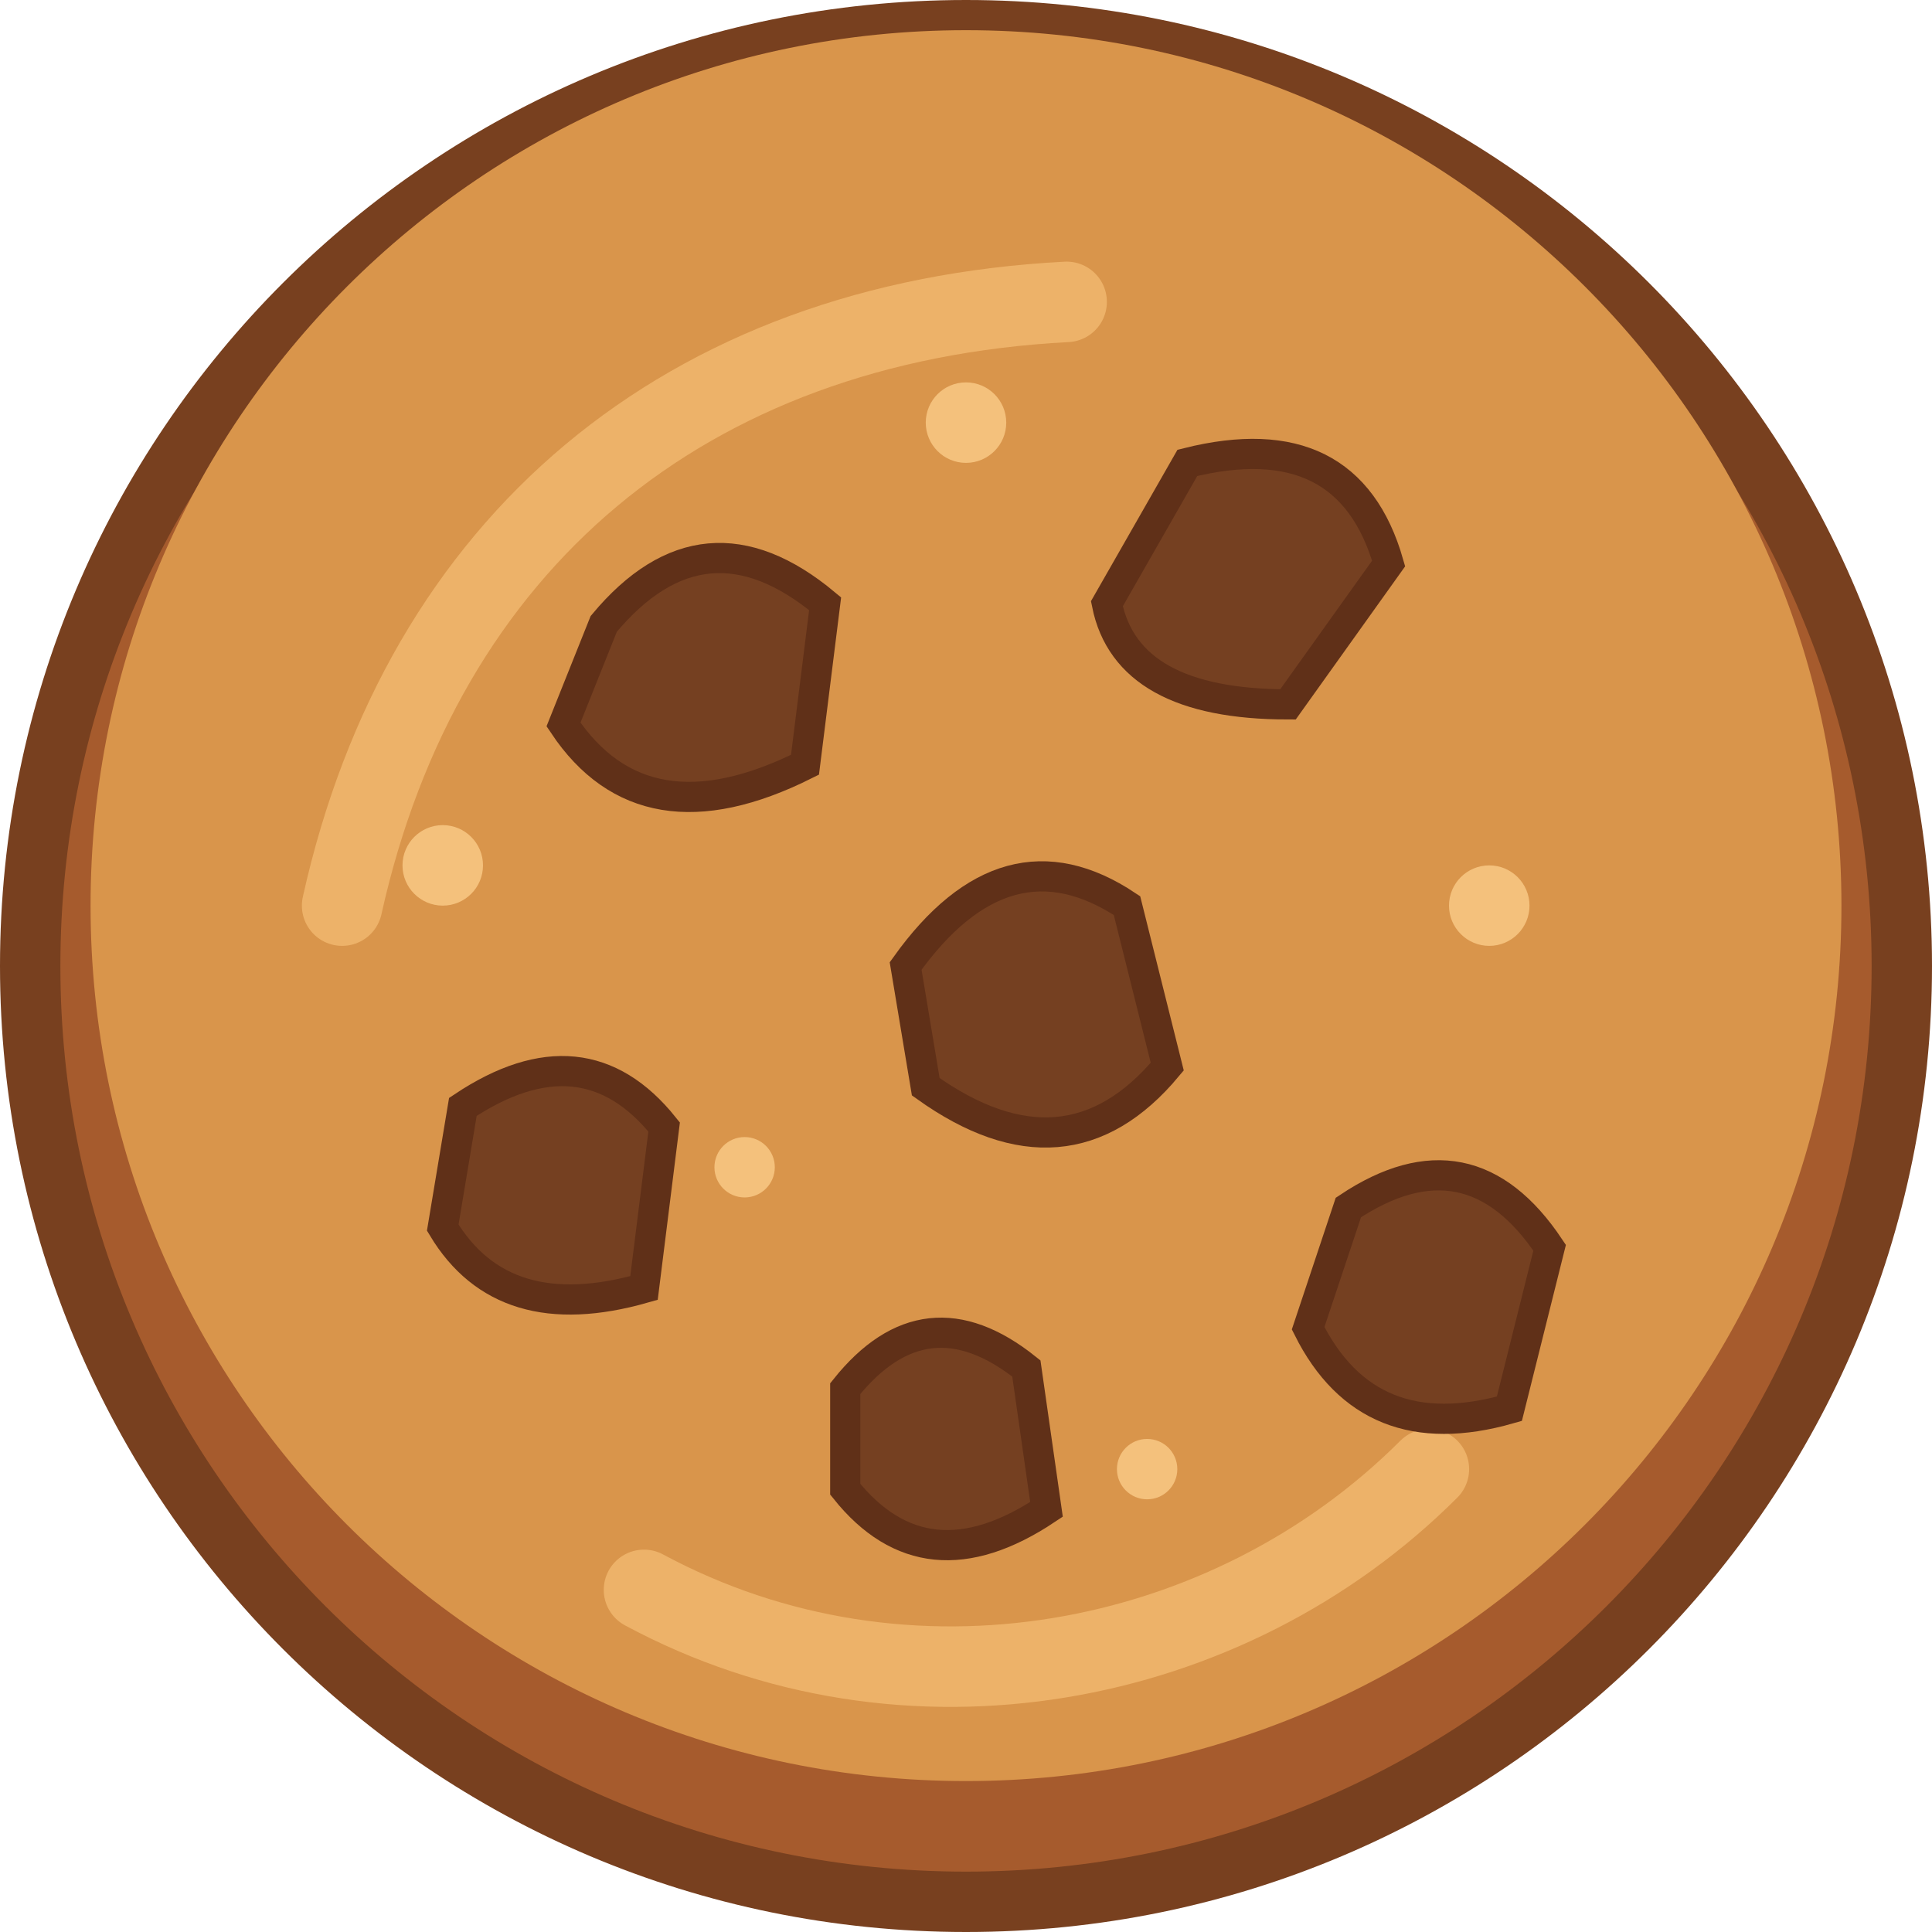
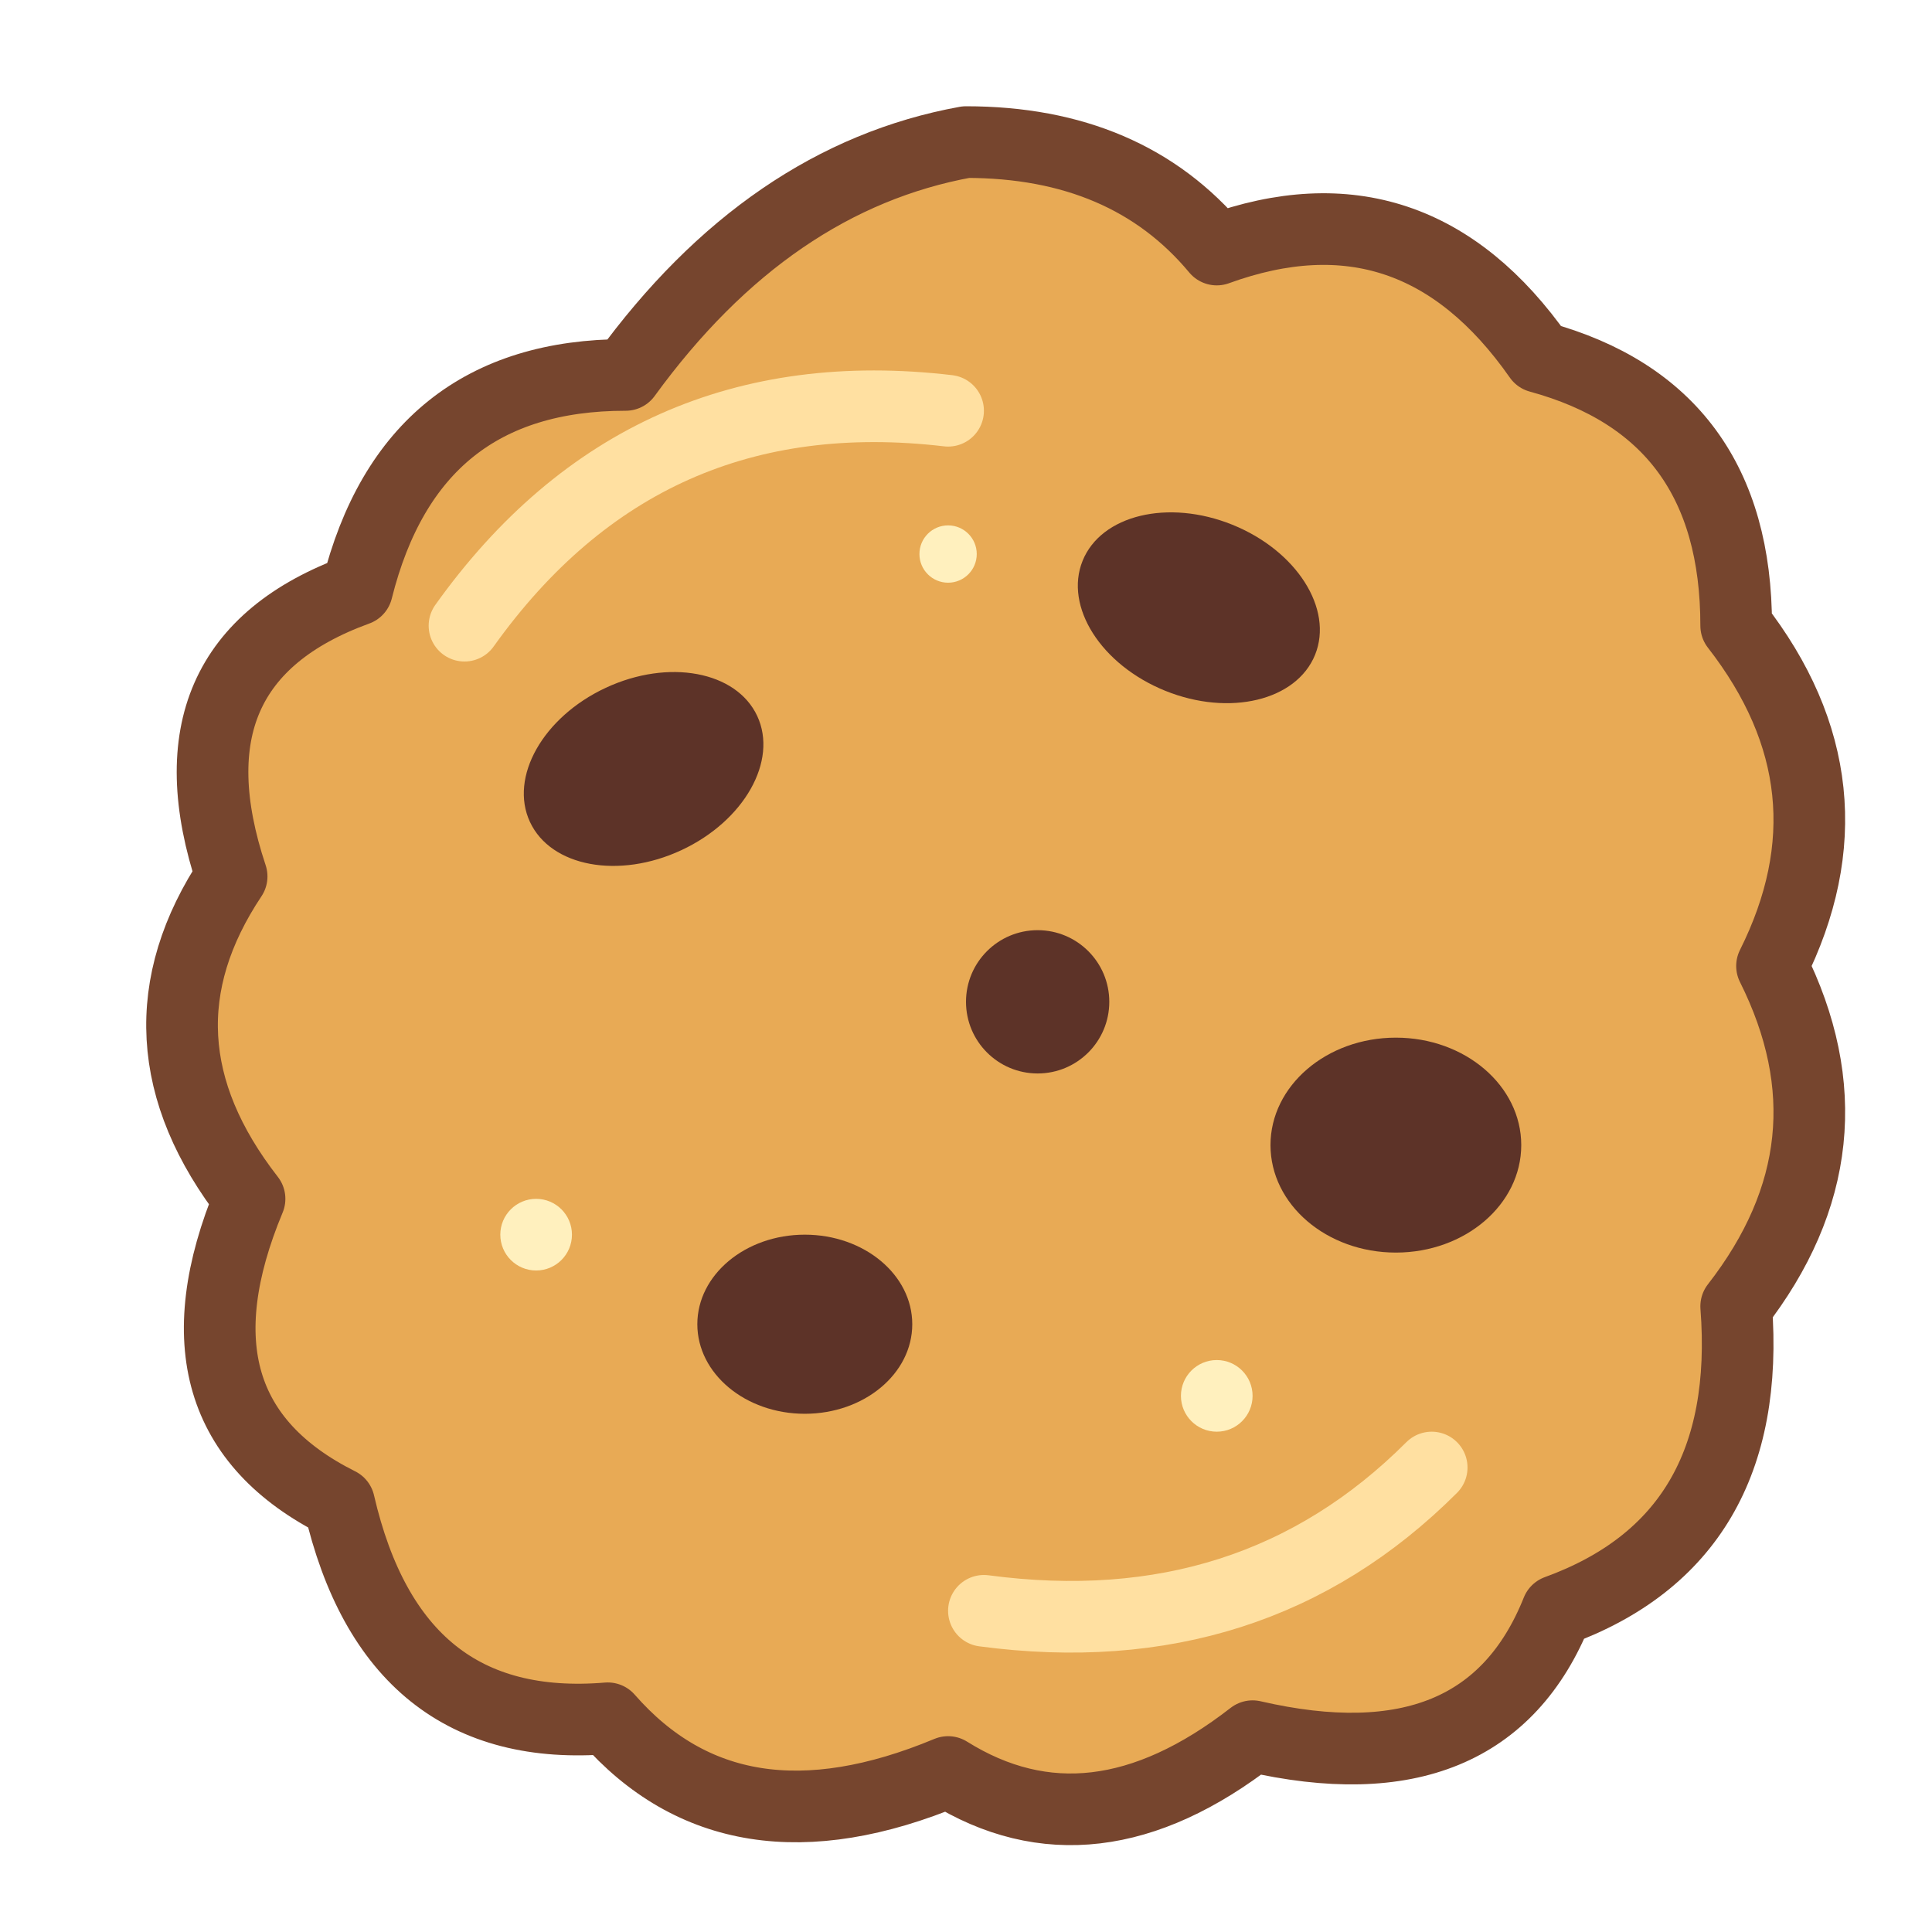
<svg xmlns="http://www.w3.org/2000/svg" viewBox="0 0 96 96">
-   <circle cx="48" cy="48" r="46.5" fill="#a65b2d" stroke="#78401f" stroke-width="3" />
-   <circle cx="48" cy="45" r="43.5" fill="#d9954b" />
-   <path d="M17 45c4-18 17-29 36-30M32 79c13 7 29 4 39-6" fill="none" stroke="#f4bc73" stroke-linecap="round" stroke-width="4" opacity=".75" />
-   <g fill="#754021" stroke="#603018" stroke-width="1.5">
-     <path d="M30 31q5-6 11-1l-1 8q-8 4-12-2z" />
-     <path d="M59 23q8-2 10 5l-5 7q-8 0-9-5z" />
-     <path d="M45 48q5-7 11-3l2 8q-5 6-12 1z" />
-     <path d="M23 55q6-4 10 1l-1 8q-7 2-10-3z" />
-     <path d="M67 60q6-4 10 2l-2 8q-7 2-10-4z" />
-     <path d="M42 69q4-5 9-1l1 7q-6 4-10-1z" />
-   </g>
-   <g fill="#f7c582" opacity=".9">
-     <circle cx="22" cy="43" r="2" />
-     <circle cx="48" cy="21" r="2" />
-     <circle cx="74" cy="45" r="2" />
-     <circle cx="37" cy="58" r="1.5" />
-     <circle cx="57" cy="73" r="1.5" />
+   <g transform="translate(48 48) scale(.89) translate(-48 -48)">
+     <path d="M48 2Q57 2 62 8Q73 4 80 14Q91 17 91 29Q98 38 93 48Q98 58 91 67Q92 80 81 84Q77 94 64 91Q55 98 47 93Q35 98 28 90Q16 91 13 78Q3 73 8 61Q1 52 7 43Q3 31 14 27Q17 15 29 15Q37 4 48 2Z" fill="#e8aa55" stroke="#76452e" stroke-width="4" stroke-linejoin="round" />
+     <path d="M20 29Q30 15 47 17M74 76Q64 86 49 84" fill="none" stroke="#ffe0a1" stroke-width="4" stroke-linecap="round" />
+     <g fill="#5d3328">
+       <ellipse cx="30" cy="37" rx="7" ry="5" transform="rotate(-25 30 37)" />
+       <ellipse cx="61" cy="28" rx="7" ry="5" transform="rotate(22 61 28)" />
+       <ellipse cx="72" cy="58" rx="7" ry="6" />
+       <ellipse cx="39" cy="68" rx="6" ry="5" />
+       <circle cx="52" cy="50" r="4" />
+     </g>
+     <g fill="#fff0be">
+       <circle cx="24" cy="63" r="2" />
+       <circle cx="62" cy="72" r="2" />
+       <circle cx="47" cy="25" r="1.6" />
+     </g>
  </g>
</svg>
